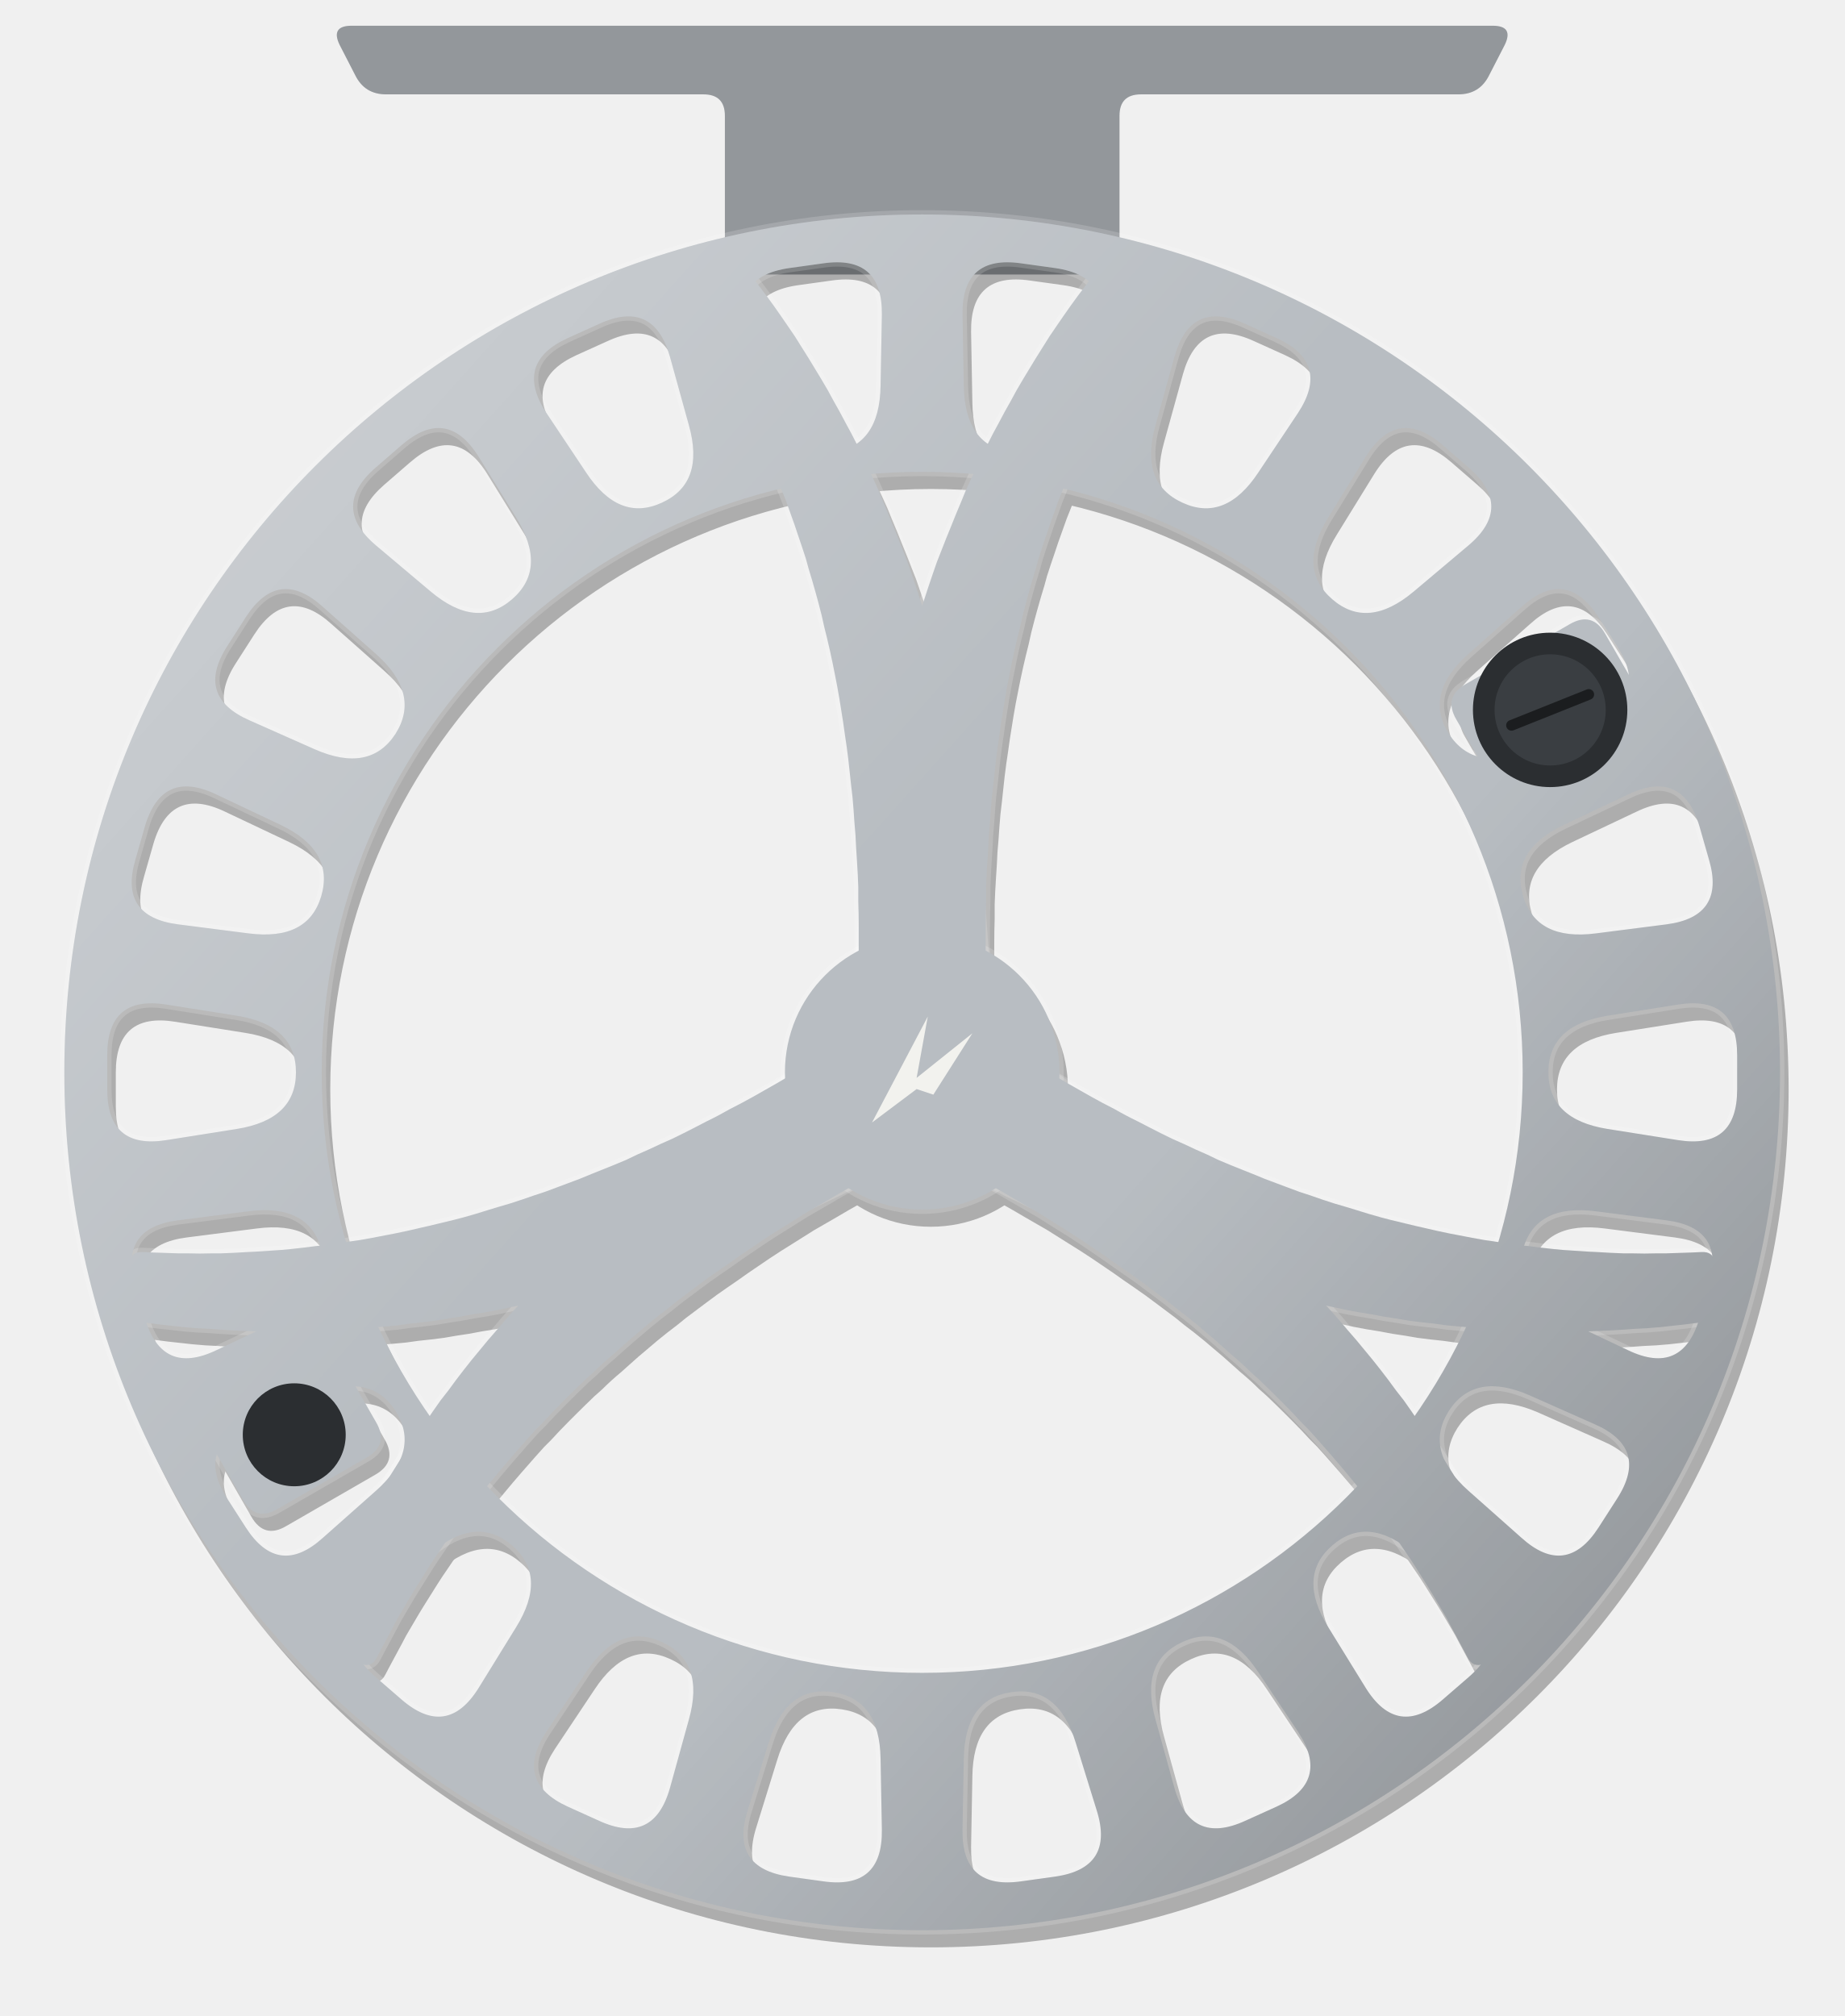
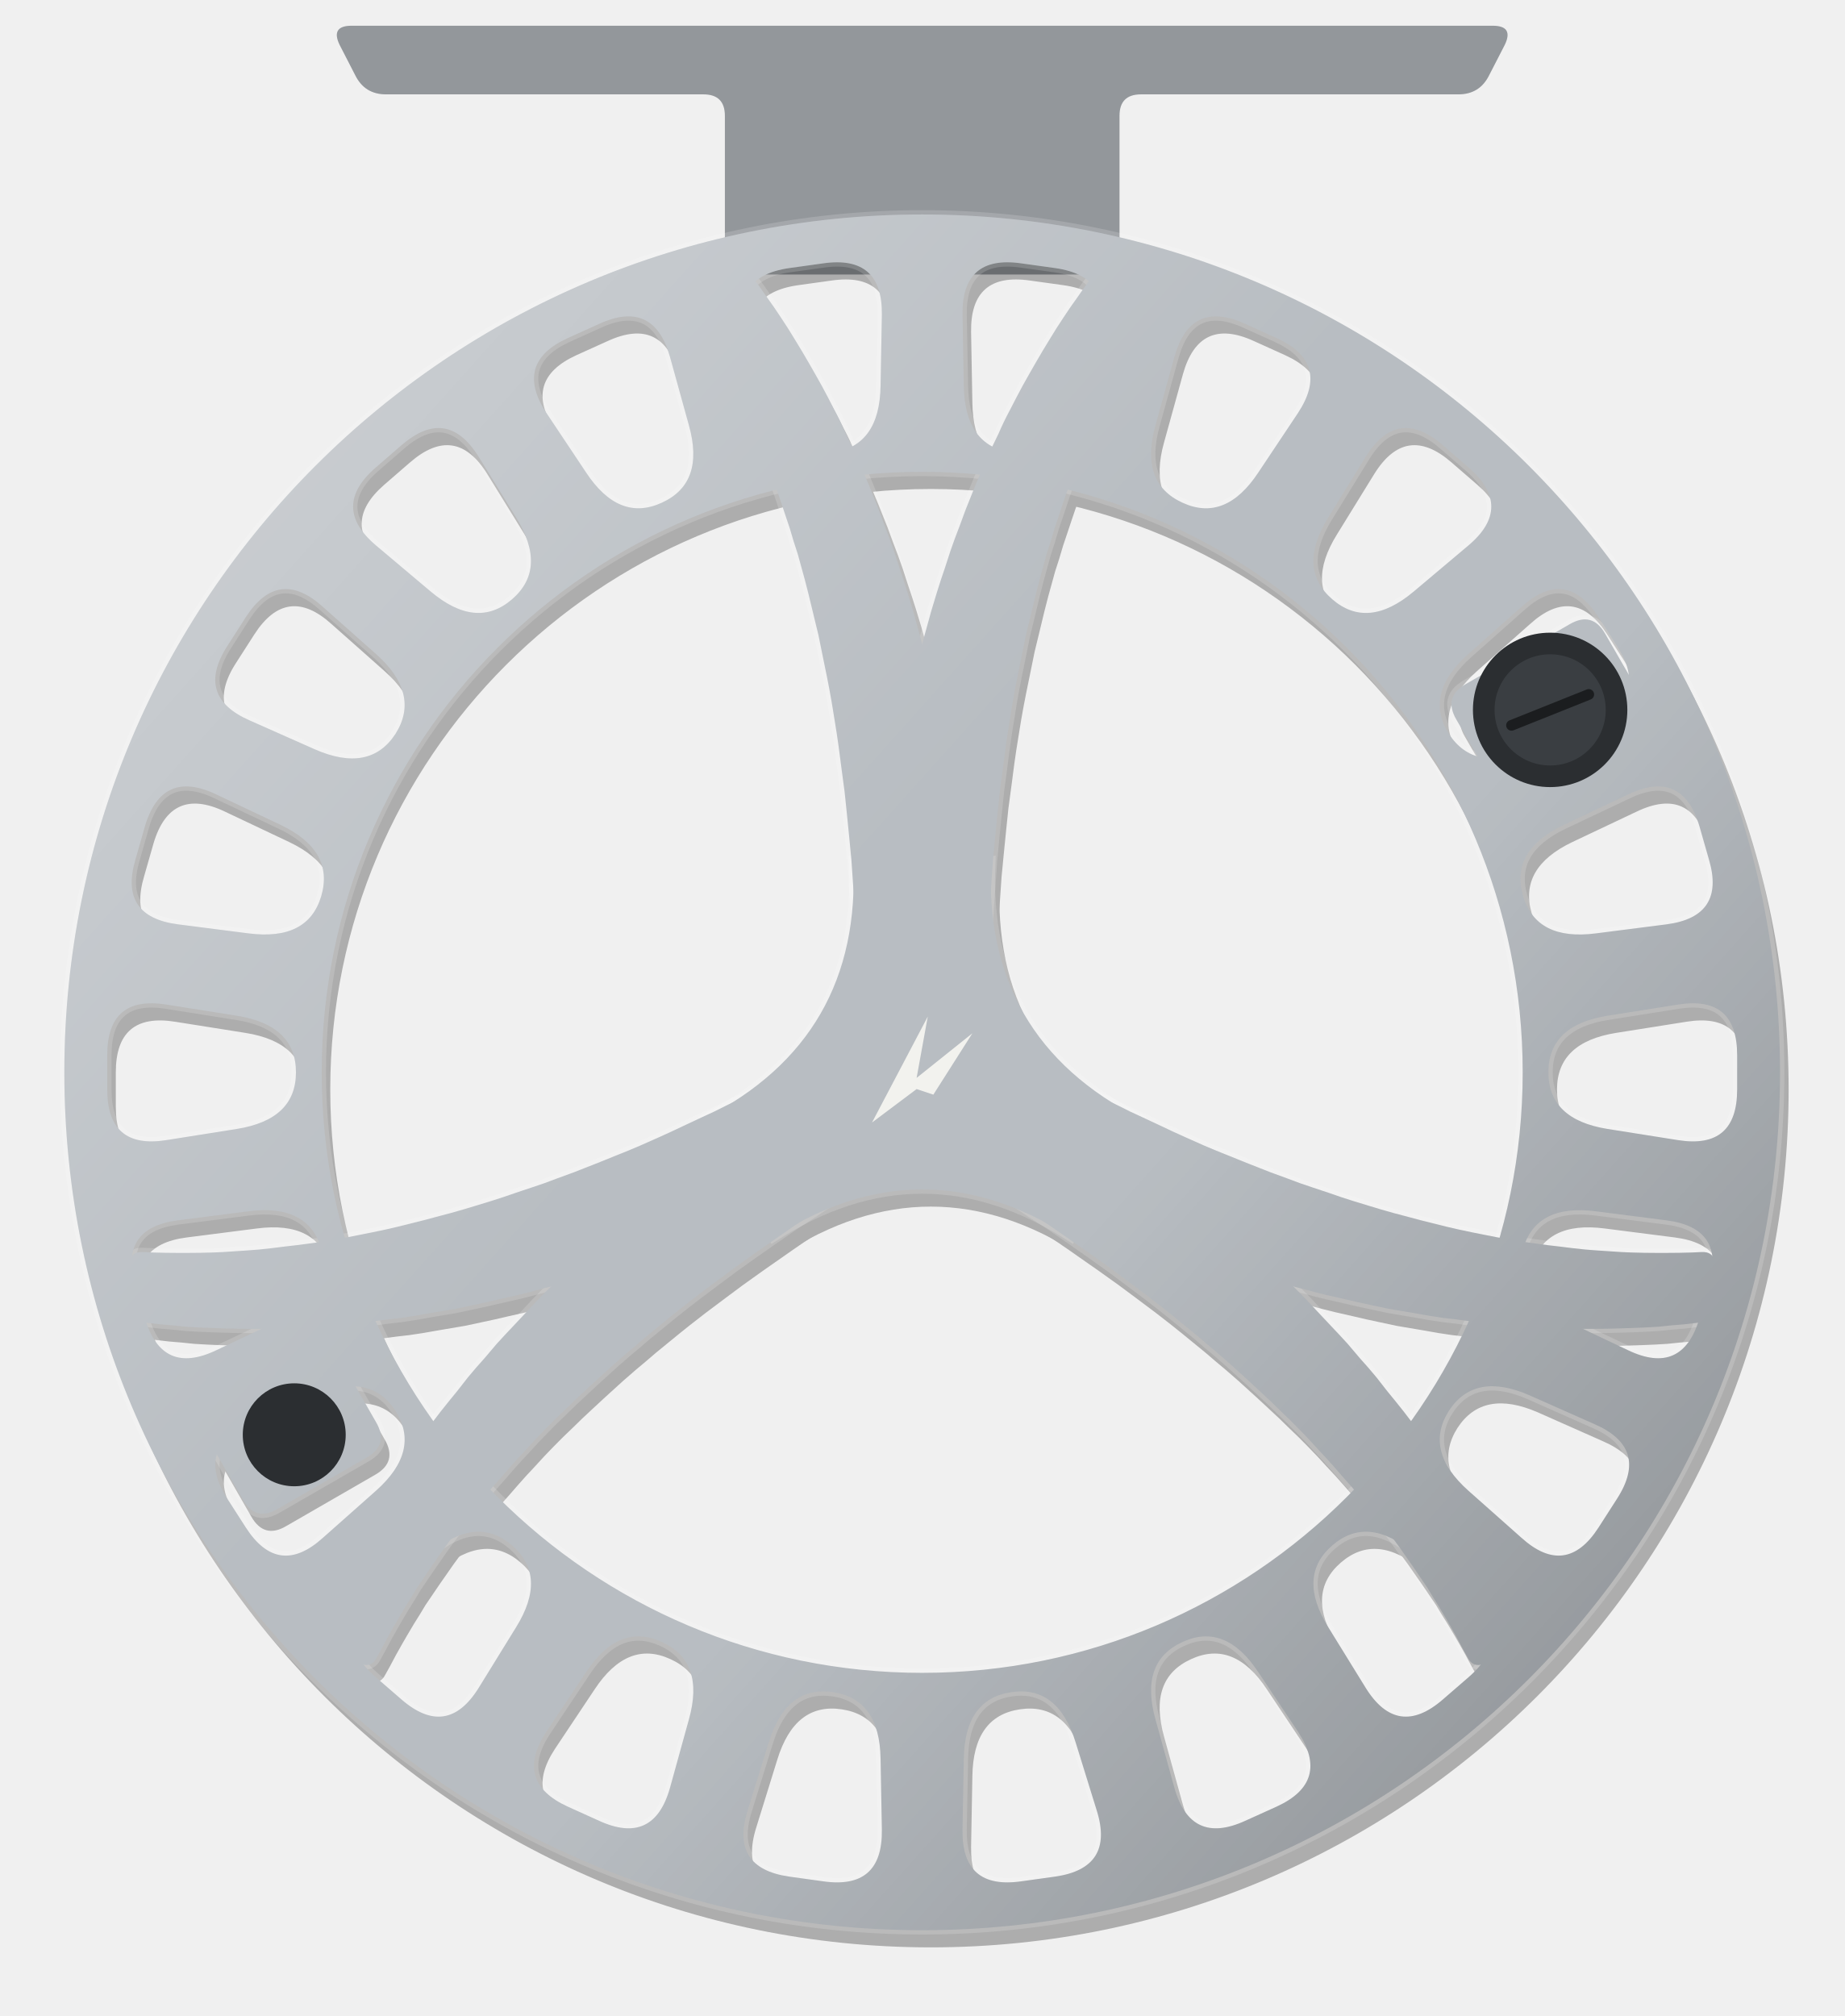
<svg xmlns="http://www.w3.org/2000/svg" viewBox="-215 -250 430 470" color="#b8bdc2">
  <defs>
    <linearGradient id="sheen" x1="0" y1="0" x2="1" y2="1">
      <stop offset="0" stop-color="#fff" stop-opacity=".4" />
      <stop offset=".45" stop-color="#fff" stop-opacity="0" />
      <stop offset=".6" stop-color="#000" stop-opacity="0" />
      <stop offset="1" stop-color="#000" stop-opacity=".3" />
    </linearGradient>
    <g id="back" fill-rule="evenodd">
      <path d="M-135.8 -239.5Q-138 -244 -133 -244L133 -244Q138 -244 135.8 -239.5L132.2 -232.5Q130 -228 125 -228L51 -228Q46 -228 46 -223L46 -191Q46 -186 41 -186L-41 -186Q-46 -186 -46 -191L-46 -223Q-46 -228 -51 -228L-125 -228Q-130 -228 -132.2 -232.5Z" />
    </g>
    <g id="body" fill-rule="evenodd">
      <path d="M-200 0a200 200 0 1 0 400 0a200 200 0 1 0 -400 0ZM-140 0a140 140 0 1 0 280 0a140 140 0 1 0 -280 0ZM20.8 -144.5Q9.9 -146.1 9.7 -160.1L9.4 -176.6Q9.2 -190.6 23.1 -188.6L31 -187.5Q44.9 -185.5 40.7 -172.1L35.8 -156.3Q31.7 -142.9 20.8 -144.5ZM60.7 -132.8Q50.6 -137.4 54.4 -150.9L58.8 -166.8Q62.6 -180.3 75.3 -174.5L82.6 -171.2Q95.3 -165.4 87.6 -153.7L78.4 -139.9Q70.7 -128.2 60.7 -132.8ZM95.6 -110.3Q87.3 -117.5 94.7 -129.4L103.4 -143.5Q110.8 -155.4 121.4 -146.2L127.4 -141Q138 -131.8 127.3 -122.8L114.6 -112.1Q103.9 -103.1 95.6 -110.3ZM122.8 -78.9Q116.9 -88.2 127.3 -97.5L139.7 -108.5Q150.1 -117.9 157.7 -106.1L162 -99.4Q169.6 -87.6 156.7 -82L141.6 -75.3Q128.8 -69.7 122.8 -78.9ZM140.1 -41.1Q137 -51.7 149.6 -57.7L164.6 -64.8Q177.2 -70.8 181.2 -57.4L183.4 -49.7Q187.4 -36.3 173.5 -34.5L157.1 -32.4Q143.2 -30.6 140.1 -41.1ZM146 0Q146 -11 159.8 -13.2L176.2 -15.8Q190 -18 190 -4L190 4Q190 18 176.2 15.8L159.8 13.2Q146 11 146 0ZM140.1 41.1Q143.2 30.6 157.1 32.4L173.5 34.5Q187.4 36.3 183.4 49.7L181.2 57.4Q177.2 70.8 164.6 64.8L149.6 57.7Q137 51.7 140.1 41.1ZM122.8 78.9Q128.8 69.7 141.6 75.3L156.7 82Q169.6 87.6 162 99.4L157.7 106.1Q150.1 117.9 139.7 108.5L127.3 97.5Q116.9 88.2 122.8 78.9ZM95.6 110.3Q103.9 103.1 114.6 112.1L127.3 122.8Q138 131.8 127.4 141L121.4 146.2Q110.8 155.4 103.4 143.5L94.7 129.4Q87.3 117.5 95.6 110.3ZM60.7 132.8Q70.7 128.2 78.4 139.9L87.6 153.7Q95.3 165.4 82.6 171.2L75.3 174.5Q62.6 180.3 58.8 166.8L54.4 150.9Q50.6 137.4 60.7 132.8ZM20.8 144.5Q31.7 142.9 35.8 156.3L40.7 172.1Q44.9 185.5 31 187.5L23.1 188.6Q9.2 190.6 9.4 176.6L9.7 160.1Q9.9 146.1 20.8 144.5ZM-20.8 144.5Q-9.9 146.1 -9.7 160.1L-9.4 176.6Q-9.2 190.6 -23.1 188.6L-31 187.5Q-44.9 185.5 -40.7 172.1L-35.8 156.3Q-31.7 142.9 -20.8 144.5ZM-60.7 132.8Q-50.6 137.4 -54.4 150.9L-58.8 166.8Q-62.6 180.3 -75.3 174.5L-82.6 171.2Q-95.3 165.4 -87.6 153.7L-78.4 139.9Q-70.7 128.2 -60.7 132.8ZM-95.6 110.3Q-87.3 117.5 -94.7 129.4L-103.4 143.5Q-110.8 155.4 -121.4 146.2L-127.4 141Q-138 131.8 -127.3 122.8L-114.6 112.1Q-103.9 103.1 -95.6 110.3ZM-122.8 78.9Q-116.9 88.2 -127.3 97.5L-139.7 108.5Q-150.1 117.9 -157.7 106.1L-162 99.4Q-169.6 87.6 -156.7 82L-141.6 75.3Q-128.8 69.7 -122.8 78.9ZM-140.1 41.1Q-137 51.7 -149.6 57.7L-164.6 64.8Q-177.2 70.8 -181.2 57.4L-183.4 49.7Q-187.4 36.3 -173.5 34.5L-157.1 32.4Q-143.2 30.6 -140.1 41.1ZM-146 0Q-146 11 -159.8 13.2L-176.2 15.8Q-190 18 -190 4L-190 -4Q-190 -18 -176.2 -15.8L-159.8 -13.2Q-146 -11 -146 0ZM-140.1 -41.1Q-143.2 -30.6 -157.1 -32.4L-173.5 -34.5Q-187.4 -36.3 -183.4 -49.7L-181.2 -57.4Q-177.2 -70.8 -164.6 -64.8L-149.6 -57.7Q-137 -51.7 -140.1 -41.1ZM-122.8 -78.9Q-128.8 -69.7 -141.6 -75.3L-156.7 -82Q-169.6 -87.6 -162 -99.4L-157.7 -106.1Q-150.1 -117.9 -139.7 -108.5L-127.3 -97.5Q-116.9 -88.2 -122.8 -78.9ZM-95.6 -110.3Q-103.9 -103.1 -114.6 -112.1L-127.3 -122.8Q-138 -131.8 -127.4 -141L-121.4 -146.2Q-110.8 -155.4 -103.4 -143.5L-94.7 -129.4Q-87.3 -117.5 -95.6 -110.3ZM-60.7 -132.8Q-70.7 -128.2 -78.4 -139.9L-87.6 -153.7Q-95.3 -165.4 -82.6 -171.2L-75.3 -174.5Q-62.6 -180.3 -58.8 -166.8L-54.4 -150.9Q-50.6 -137.4 -60.7 -132.8ZM-20.8 -144.5Q-31.7 -142.9 -35.8 -156.3L-40.7 -172.1Q-44.9 -185.5 -31 -187.5L-23.1 -188.6Q-9.2 -190.6 -9.4 -176.6L-9.7 -160.1Q-9.9 -146.1 -20.8 -144.5Z" />
      <path d="M124.5 -82.3Q121.5 -87.5 126.7 -90.5L151 -104.5Q156.2 -107.5 159.2 -102.3L168.2 -86.7Q171.2 -81.5 166 -78.5L141.7 -64.5Q136.5 -61.5 133.5 -66.7Z" />
      <path d="M-127.3 81.6Q-124.3 86.8 -129.5 89.8L-150.3 101.8Q-155.4 104.8 -158.4 99.6L-165.4 87.4Q-168.4 82.2 -163.3 79.2L-142.5 67.2Q-137.3 64.2 -134.3 69.4Z" />
-       <path d="M12 -18Q15 -18 14.9 -21L14.7 -25.3Q14.5 -28.3 14.3 -31.3L14 -35.4Q13.8 -38.4 13.5 -41.4L13.1 -45.4Q12.8 -48.4 12.4 -51.3L11.9 -55.2Q11.5 -58.1 11.1 -61.1L10.5 -64.8Q10 -67.7 9.5 -70.7L8.8 -74.2Q8.3 -77.2 7.6 -80.1L6.9 -83.5Q6.2 -86.4 5.5 -89.3L4.7 -92.6Q3.9 -95.5 3.1 -98.4L2.2 -101.5Q1.4 -104.4 0.5 -107.3L-0.5 -110.3Q-1.4 -113.1 -2.4 -116L-3.4 -118.9Q-4.5 -121.7 -5.6 -124.5L-6.7 -127.2Q-7.8 -130 -9 -132.8L-10.1 -135.5Q-11.3 -138.2 -12.6 -140.9L-13.8 -143.5Q-15.1 -146.2 -16.5 -148.9L-17.8 -151.3Q-19.2 -154 -20.7 -156.6L-22 -159Q-23.5 -161.6 -25.1 -164.2L-26.5 -166.5Q-28.1 -169.1 -29.7 -171.6L-31.2 -173.8Q-32.9 -176.3 -34.6 -178.7L-36.2 -180.9Q-38 -183.3 -39.8 -185.7L-41.4 -187.8Q-43.3 -190.2 -45.7 -188.4L-53.7 -182.5Q-56.1 -180.7 -54.5 -178.2L-53.4 -176.4Q-51.7 -173.9 -50.2 -171.3L-49.1 -169.6Q-47.6 -167 -46.2 -164.4L-45.2 -162.6Q-43.7 -159.9 -42.4 -157.2L-41.4 -155.4Q-40.1 -152.7 -38.8 -150L-38 -148.1Q-36.7 -145.4 -35.5 -142.6L-34.7 -140.7Q-33.6 -137.9 -32.5 -135.1L-31.7 -133.1Q-30.7 -130.3 -29.7 -127.5L-29 -125.4Q-28 -122.5 -27.1 -119.7L-26.5 -117.5Q-25.6 -114.6 -24.8 -111.7L-24.2 -109.5Q-23.4 -106.6 -22.8 -103.7L-22.2 -101.3Q-21.5 -98.4 -20.9 -95.5L-20.4 -93Q-19.8 -90.1 -19.3 -87.1L-18.9 -84.6Q-18.4 -81.6 -18 -78.6L-17.6 -75.9Q-17.2 -73 -16.9 -70L-16.6 -67.2Q-16.2 -64.2 -16 -61.2L-15.8 -58.3Q-15.5 -55.3 -15.4 -52.3L-15.2 -49.2Q-15 -46.2 -14.9 -43.2L-14.9 -39.9Q-14.8 -36.9 -14.8 -33.9L-14.8 -30.5Q-14.8 -27.5 -14.8 -24.5L-14.9 -21Q-15 -18 -12 -18Z" />
-       <path d="M12 -18Q15 -18 14.9 -21L14.8 -24.5Q14.8 -27.5 14.8 -30.5L14.8 -33.9Q14.8 -36.9 14.9 -39.9L14.9 -43.2Q15 -46.2 15.2 -49.2L15.4 -52.3Q15.5 -55.3 15.8 -58.3L16 -61.2Q16.2 -64.2 16.6 -67.2L16.9 -70Q17.2 -73 17.6 -75.9L18 -78.6Q18.4 -81.6 18.9 -84.6L19.3 -87.1Q19.8 -90.1 20.4 -93L20.9 -95.5Q21.5 -98.4 22.2 -101.3L22.8 -103.7Q23.4 -106.6 24.2 -109.5L24.8 -111.7Q25.6 -114.6 26.5 -117.5L27.1 -119.7Q28 -122.5 29 -125.4L29.7 -127.5Q30.7 -130.3 31.7 -133.1L32.5 -135.1Q33.6 -137.9 34.7 -140.7L35.5 -142.6Q36.7 -145.4 38 -148.1L38.8 -150Q40.1 -152.7 41.4 -155.4L42.4 -157.2Q43.7 -159.9 45.2 -162.6L46.2 -164.4Q47.6 -167 49.1 -169.6L50.2 -171.3Q51.7 -173.9 53.4 -176.4L54.5 -178.2Q56.1 -180.7 53.7 -182.5L45.7 -188.4Q43.3 -190.2 41.4 -187.8L39.8 -185.7Q38 -183.3 36.2 -180.9L34.6 -178.7Q32.9 -176.3 31.2 -173.8L29.7 -171.6Q28.1 -169.1 26.5 -166.5L25.1 -164.2Q23.5 -161.6 22 -159L20.7 -156.6Q19.2 -154 17.8 -151.3L16.5 -148.9Q15.1 -146.2 13.8 -143.5L12.6 -140.9Q11.3 -138.2 10.1 -135.5L9 -132.8Q7.8 -130 6.7 -127.2L5.6 -124.5Q4.5 -121.7 3.4 -118.9L2.4 -116Q1.4 -113.1 0.5 -110.3L-0.5 -107.3Q-1.4 -104.4 -2.2 -101.5L-3.1 -98.4Q-3.9 -95.5 -4.7 -92.6L-5.5 -89.3Q-6.2 -86.4 -6.9 -83.5L-7.6 -80.1Q-8.3 -77.2 -8.8 -74.2L-9.5 -70.7Q-10 -67.7 -10.5 -64.8L-11.1 -61.1Q-11.5 -58.1 -11.9 -55.2L-12.4 -51.3Q-12.8 -48.4 -13.1 -45.4L-13.5 -41.4Q-13.8 -38.4 -14 -35.4L-14.3 -31.3Q-14.5 -28.3 -14.7 -25.3L-14.9 -21Q-15 -18 -12 -18Z" />
-       <path d="M9.6 19.4Q8.1 22 10.8 23.4L14.6 25.3Q17.2 26.7 19.9 28L23.7 29.8Q26.4 31.1 29.1 32.4L32.7 34Q35.5 35.3 38.3 36.4L41.8 37.9Q44.6 39.1 47.4 40.1L50.9 41.5Q53.7 42.6 56.5 43.5L59.9 44.7Q62.7 45.7 65.6 46.6L68.9 47.7Q71.7 48.6 74.6 49.4L77.9 50.3Q80.7 51.2 83.7 51.9L86.8 52.7Q89.7 53.4 92.7 54.1L95.7 54.7Q98.7 55.4 101.6 55.9L104.7 56.4Q107.6 57 110.6 57.4L113.5 57.9Q116.5 58.3 119.5 58.6L122.4 59Q125.4 59.3 128.3 59.5L131.2 59.8Q134.2 60 137.2 60.1L140 60.2Q143 60.4 146 60.4L148.7 60.4Q151.7 60.4 154.7 60.4L157.4 60.3Q160.4 60.2 163.4 60L166.1 59.8Q169.1 59.7 172.1 59.4L174.8 59.1Q177.8 58.8 180.7 58.4L183.4 58Q186.3 57.6 186 54.7L184.9 44.7Q184.6 41.7 181.6 41.9L179.5 42Q176.5 42.1 173.5 42.2L171.4 42.2Q168.4 42.3 165.4 42.2L163.4 42.2Q160.4 42.1 157.4 41.9L155.3 41.8Q152.3 41.6 149.3 41.4L147.2 41.2Q144.3 40.9 141.3 40.5L139.2 40.3Q136.2 39.9 133.2 39.4L131.1 39.1Q128.2 38.6 125.2 38L123.1 37.6Q120.1 37 117.2 36.3L115 35.8Q112.1 35.1 109.2 34.4L106.9 33.8Q104 33 101.2 32.1L98.9 31.4Q96 30.6 93.1 29.6L90.8 28.8Q87.9 27.9 85.1 26.8L82.7 25.9Q79.9 24.9 77.1 23.7L74.6 22.7Q71.8 21.6 69 20.4L66.5 19.2Q63.7 18 61 16.7L58.3 15.5Q55.6 14.2 52.9 12.8L50.2 11.4Q47.5 10.1 44.9 8.6L42 7.1Q39.4 5.7 36.8 4.2L33.8 2.5Q31.2 1 28.7 -0.6L25.6 -2.4Q23.1 -4 21.6 -1.4Z" />
-       <path d="M9.6 19.4Q8.1 22 10.7 23.4L13.8 25.1Q16.5 26.6 19.1 28.1L22 29.8Q24.6 31.3 27.2 32.8L29.9 34.5Q32.5 36.1 35 37.7L37.6 39.4Q40.1 41.1 42.6 42.8L45 44.5Q47.5 46.2 49.9 47.9L52.2 49.6Q54.6 51.4 57 53.2L59.1 54.9Q61.5 56.7 63.8 58.6L65.8 60.3Q68.1 62.2 70.3 64.2L72.2 65.9Q74.5 67.8 76.6 69.9L78.4 71.5Q80.6 73.6 82.7 75.7L84.4 77.4Q86.5 79.5 88.5 81.7L90.1 83.3Q92.1 85.5 94.1 87.8L95.5 89.4Q97.5 91.7 99.4 94L100.8 95.7Q102.7 98 104.5 100.4L105.7 102.1Q107.6 104.5 109.3 106.9L110.5 108.6Q112.2 111.1 113.9 113.6L115 115.3Q116.6 117.8 118.2 120.4L119.3 122.2Q120.8 124.7 122.3 127.3L123.3 129.2Q124.7 131.8 126.1 134.4L127.1 136.3Q128.4 139 131.2 137.8L140.3 133.8Q143.1 132.6 142 129.8L140.9 127.3Q139.8 124.5 138.6 121.8L137.5 119.4Q136.2 116.6 134.9 113.9L133.7 111.5Q132.4 108.9 130.9 106.2L129.6 103.8Q128.2 101.2 126.7 98.6L125.3 96.2Q123.8 93.6 122.2 91.1L120.7 88.7Q119 86.2 117.3 83.7L115.7 81.4Q114 78.9 112.3 76.5L110.5 74.2Q108.7 71.7 106.9 69.4L105 67Q103.1 64.7 101.2 62.4L99.2 60.1Q97.3 57.8 95.3 55.6L93.1 53.2Q91.1 51 89 48.8L86.8 46.5Q84.7 44.3 82.5 42.3L80.1 39.9Q78 37.8 75.7 35.8L73.2 33.5Q71 31.4 68.7 29.5L66 27.1Q63.7 25.2 61.3 23.3L58.4 21Q56.1 19.1 53.7 17.3L50.7 14.9Q48.3 13.1 45.8 11.4L42.6 9Q40.2 7.3 37.7 5.6L34.2 3.3Q31.8 1.6 29.2 -0.1L25.6 -2.4Q23.1 -4 21.6 -1.4Z" />
-       <path d="M-21.6 -1.4Q-23.1 -4 -25.6 -2.4L-29.2 -0.1Q-31.8 1.6 -34.2 3.3L-37.7 5.6Q-40.2 7.3 -42.6 9L-45.8 11.4Q-48.3 13.1 -50.7 14.9L-53.7 17.3Q-56.1 19.1 -58.4 21L-61.3 23.3Q-63.7 25.2 -66 27.1L-68.7 29.5Q-71 31.4 -73.2 33.5L-75.7 35.8Q-78 37.8 -80.1 39.9L-82.5 42.3Q-84.7 44.3 -86.8 46.5L-89 48.8Q-91.1 51 -93.1 53.2L-95.3 55.6Q-97.3 57.8 -99.2 60.1L-101.2 62.4Q-103.1 64.7 -105 67L-106.9 69.4Q-108.7 71.7 -110.5 74.2L-112.3 76.5Q-114 78.9 -115.7 81.4L-117.3 83.7Q-119 86.2 -120.7 88.7L-122.2 91.1Q-123.8 93.6 -125.3 96.2L-126.7 98.6Q-128.2 101.2 -129.6 103.8L-130.9 106.2Q-132.4 108.9 -133.7 111.5L-134.9 113.9Q-136.2 116.6 -137.5 119.4L-138.6 121.8Q-139.8 124.5 -140.9 127.3L-142 129.8Q-143.1 132.6 -140.3 133.8L-131.2 137.8Q-128.4 139 -127.1 136.3L-126.1 134.4Q-124.7 131.8 -123.3 129.2L-122.3 127.3Q-120.8 124.7 -119.3 122.2L-118.2 120.4Q-116.6 117.8 -115 115.3L-113.9 113.6Q-112.2 111.1 -110.5 108.6L-109.3 106.9Q-107.6 104.5 -105.7 102.1L-104.5 100.4Q-102.7 98 -100.8 95.7L-99.4 94Q-97.5 91.7 -95.5 89.4L-94.1 87.8Q-92.1 85.5 -90.1 83.3L-88.5 81.7Q-86.5 79.5 -84.4 77.4L-82.7 75.7Q-80.6 73.6 -78.4 71.5L-76.6 69.9Q-74.5 67.8 -72.2 65.9L-70.3 64.2Q-68.1 62.2 -65.8 60.3L-63.8 58.6Q-61.5 56.7 -59.1 54.9L-57 53.2Q-54.6 51.4 -52.2 49.6L-49.9 47.9Q-47.5 46.2 -45 44.5L-42.6 42.8Q-40.1 41.1 -37.6 39.4L-35 37.7Q-32.5 36.1 -29.9 34.5L-27.2 32.8Q-24.6 31.3 -22 29.8L-19.1 28.1Q-16.5 26.6 -13.8 25.1L-10.7 23.4Q-8.1 22 -9.6 19.4Z" />
-       <path d="M-21.6 -1.4Q-23.1 -4 -25.6 -2.4L-28.7 -0.6Q-31.2 1 -33.8 2.5L-36.8 4.2Q-39.4 5.7 -42 7.1L-44.9 8.6Q-47.5 10.1 -50.2 11.4L-52.9 12.8Q-55.6 14.2 -58.3 15.5L-61 16.7Q-63.7 18 -66.5 19.2L-69 20.4Q-71.8 21.6 -74.6 22.7L-77.1 23.7Q-79.9 24.9 -82.7 25.9L-85.1 26.8Q-87.9 27.9 -90.8 28.8L-93.1 29.6Q-96 30.6 -98.9 31.4L-101.2 32.1Q-104 33 -106.9 33.8L-109.2 34.4Q-112.1 35.1 -115 35.8L-117.2 36.3Q-120.1 37 -123.1 37.6L-125.2 38Q-128.2 38.6 -131.1 39.1L-133.2 39.4Q-136.2 39.9 -139.2 40.3L-141.3 40.5Q-144.3 40.9 -147.2 41.2L-149.3 41.4Q-152.3 41.6 -155.3 41.8L-157.4 41.9Q-160.4 42.1 -163.4 42.2L-165.4 42.2Q-168.4 42.3 -171.4 42.2L-173.5 42.2Q-176.5 42.1 -179.5 42L-181.6 41.9Q-184.6 41.7 -184.9 44.7L-186 54.7Q-186.3 57.6 -183.4 58L-180.7 58.4Q-177.8 58.8 -174.8 59.1L-172.1 59.4Q-169.1 59.7 -166.1 59.8L-163.4 60Q-160.4 60.2 -157.4 60.3L-154.7 60.4Q-151.7 60.4 -148.7 60.4L-146 60.4Q-143 60.4 -140 60.2L-137.2 60.1Q-134.2 60 -131.2 59.8L-128.3 59.5Q-125.4 59.3 -122.4 59L-119.5 58.6Q-116.5 58.3 -113.5 57.9L-110.6 57.4Q-107.6 57 -104.7 56.4L-101.6 55.9Q-98.7 55.4 -95.7 54.7L-92.7 54.1Q-89.7 53.4 -86.8 52.7L-83.7 51.9Q-80.7 51.2 -77.9 50.3L-74.6 49.4Q-71.7 48.6 -68.9 47.7L-65.6 46.6Q-62.7 45.7 -59.9 44.7L-56.5 43.5Q-53.7 42.6 -50.9 41.5L-47.4 40.1Q-44.6 39.1 -41.8 37.9L-38.3 36.4Q-35.5 35.3 -32.7 34L-29.1 32.4Q-26.4 31.1 -23.7 29.8L-19.9 28Q-17.2 26.7 -14.6 25.3L-10.8 23.4Q-8.1 22 -9.6 19.4Z" />
-       <path d="M-32 0a32 32 0 1 0 64 0a32 32 0 1 0 -64 0Z" />
+       <path d="M12 14Q15 14 14.9 11L14.6 3.7Q14.5 0.7 14.4 -2.3L14 -9.3Q13.8 -12.3 13.6 -15.3L13 -22Q12.8 -25 12.5 -28L11.9 -34.4Q11.6 -37.3 11.2 -40.3L10.4 -46.4Q10.1 -49.4 9.6 -52.3L8.8 -58.1Q8.3 -61.1 7.8 -64L6.8 -69.5Q6.3 -72.5 5.7 -75.4L4.6 -80.6Q4 -83.5 3.4 -86.4L2.2 -91.3Q1.5 -94.2 0.7 -97.1L-0.5 -101.7Q-1.3 -104.6 -2.1 -107.5L-3.4 -111.8Q-4.3 -114.7 -5.3 -117.6L-6.6 -121.6Q-7.6 -124.5 -8.7 -127.3L-10.1 -131.1Q-11.2 -133.9 -12.3 -136.6L-13.8 -140.2Q-15 -142.9 -16.2 -145.6L-17.8 -148.9Q-19 -151.7 -20.4 -154.3L-22 -157.4Q-23.4 -160.1 -24.9 -162.7L-26.5 -165.5Q-28 -168.1 -29.6 -170.7L-31.2 -173.3Q-32.8 -175.8 -34.5 -178.3L-36.2 -180.7Q-37.9 -183.2 -39.7 -185.6L-41.4 -187.8Q-43.3 -190.2 -45.7 -188.4L-53.7 -182.5Q-56.1 -180.7 -54.5 -178.2L-53.4 -176.4Q-51.8 -173.9 -50.3 -171.3L-49.2 -169.4Q-47.7 -166.8 -46.3 -164.2L-45.2 -162.1Q-43.8 -159.4 -42.6 -156.7L-41.5 -154.4Q-40.2 -151.7 -39.1 -149L-38 -146.5Q-36.9 -143.7 -35.8 -140.9L-34.8 -138.2Q-33.7 -135.4 -32.8 -132.6L-31.8 -129.6Q-30.8 -126.8 -30 -123.9L-29 -120.8Q-28.2 -117.9 -27.4 -115L-26.5 -111.5Q-25.8 -108.6 -25.1 -105.7L-24.2 -102Q-23.6 -99.1 -23 -96.1L-22.2 -92.2Q-21.6 -89.2 -21.1 -86.3L-20.4 -82Q-19.9 -79 -19.5 -76.1L-18.9 -71.5Q-18.5 -68.5 -18.1 -65.5L-17.6 -60.7Q-17.3 -57.7 -17 -54.7L-16.5 -49.5Q-16.3 -46.6 -16.1 -43.6L-15.7 -38.1Q-15.5 -35.1 -15.4 -32.1L-15.2 -26.3Q-15 -23.3 -15 -20.3L-14.8 -14.2Q-14.8 -11.2 -14.8 -8.2L-14.8 -1.8Q-14.8 1.2 -14.8 4.2L-14.9 11Q-15 14 -12 14Z" />
+       <path d="M12 14Q15 14 14.9 11L14.8 4.2Q14.8 1.2 14.8 -1.8L14.8 -8.2Q14.8 -11.2 14.8 -14.2L15 -20.3Q15 -23.3 15.2 -26.3L15.4 -32.1Q15.5 -35.1 15.7 -38.1L16.1 -43.6Q16.3 -46.6 16.5 -49.5L17 -54.7Q17.3 -57.7 17.6 -60.7L18.1 -65.5Q18.5 -68.5 18.9 -71.5L19.5 -76.1Q19.9 -79 20.4 -82L21.1 -86.3Q21.6 -89.2 22.2 -92.2L23 -96.1Q23.6 -99.1 24.2 -102L25.1 -105.7Q25.8 -108.6 26.5 -111.5L27.4 -115Q28.2 -117.9 29 -120.8L30 -123.9Q30.8 -126.8 31.8 -129.6L32.8 -132.6Q33.7 -135.4 34.8 -138.2L35.8 -140.9Q36.9 -143.7 38 -146.5L39.1 -149Q40.2 -151.7 41.5 -154.4L42.6 -156.7Q43.8 -159.4 45.2 -162.1L46.3 -164.2Q47.7 -166.8 49.2 -169.4L50.3 -171.3Q51.8 -173.9 53.4 -176.4L54.5 -178.2Q56.1 -180.7 53.7 -182.5L45.7 -188.4Q43.3 -190.2 41.4 -187.8L39.7 -185.6Q37.9 -183.2 36.2 -180.7L34.5 -178.3Q32.8 -175.8 31.2 -173.3L29.6 -170.7Q28 -168.1 26.5 -165.5L24.9 -162.7Q23.4 -160.1 22 -157.4L20.4 -154.3Q19 -151.7 17.8 -148.9L16.2 -145.6Q15 -142.9 13.8 -140.2L12.3 -136.6Q11.2 -133.9 10.1 -131.1L8.7 -127.3Q7.6 -124.5 6.6 -121.6L5.3 -117.6Q4.3 -114.7 3.4 -111.8L2.1 -107.5Q1.3 -104.6 0.5 -101.7L-0.7 -97.1Q-1.5 -94.2 -2.2 -91.3L-3.4 -86.4Q-4 -83.5 -4.6 -80.6L-5.7 -75.4Q-6.3 -72.5 -6.8 -69.5L-7.8 -64Q-8.3 -61.1 -8.8 -58.1L-9.6 -52.3Q-10.1 -49.4 -10.4 -46.4L-11.2 -40.3Q-11.6 -37.3 -11.9 -34.4L-12.5 -28Q-12.8 -25 -13 -22L-13.6 -15.3Q-13.8 -12.3 -14 -9.3L-14.4 -2.3Q-14.5 0.7 -14.6 3.7L-14.9 11Q-15 14 -12 14Z" />
+       <path d="M-18.1 3.4Q-19.6 6 -17 7.4L-10.5 10.8Q-7.8 12.2 -5.2 13.6L1.1 16.8Q3.8 18.1 6.5 19.4L12.5 22.3Q15.2 23.6 18 24.8L23.8 27.5Q26.6 28.7 29.3 29.9L35 32.2Q37.7 33.4 40.5 34.5L46 36.6Q48.7 37.7 51.6 38.8L56.8 40.7Q59.6 41.7 62.4 42.6L67.5 44.3Q70.3 45.3 73.2 46.1L78 47.6Q80.9 48.4 83.8 49.2L88.4 50.4Q91.3 51.2 94.2 51.9L98.6 52.9Q101.5 53.6 104.4 54.2L108.6 55.1Q111.6 55.6 114.5 56.1L118.5 56.8Q121.5 57.3 124.5 57.6L128.3 58.1Q131.3 58.5 134.3 58.8L137.9 59.1Q140.9 59.3 143.9 59.5L147.3 59.6Q150.3 59.8 153.3 59.8L156.6 59.8Q159.6 59.8 162.6 59.7L165.7 59.6Q168.7 59.5 171.7 59.3L174.6 59Q177.6 58.8 180.6 58.4L183.4 58Q186.3 57.6 186 54.7L184.9 44.7Q184.6 41.7 181.6 41.9L179.5 42Q176.5 42.1 173.5 42.1L171.3 42.1Q168.3 42.1 165.3 42L163 41.9Q160 41.7 157 41.5L154.5 41.3Q151.5 41 148.5 40.6L145.9 40.3Q142.9 39.9 139.9 39.5L137.1 39Q134.1 38.5 131.2 37.9L128.2 37.3Q125.2 36.7 122.3 36L119.1 35.2Q116.2 34.5 113.3 33.7L109.9 32.8Q107 32 104.1 31.1L100.5 30Q97.6 29.1 94.8 28.1L90.9 26.8Q88.1 25.9 85.3 24.8L81.2 23.3Q78.4 22.2 75.6 21.1L71.4 19.4Q68.6 18.3 65.8 17.1L61.3 15.1Q58.6 13.9 55.9 12.6L51.2 10.4Q48.5 9.2 45.8 7.8L40.8 5.4Q38.2 4.1 35.5 2.7L30.4 0Q27.7 -1.4 25.1 -2.8L19.7 -5.8Q17.1 -7.2 14.5 -8.7L8.9 -11.9Q6.3 -13.4 3.7 -15L-2.1 -18.4Q-4.6 -20 -6.1 -17.4Z" />
+       <path d="M-18.1 3.4Q-19.6 6 -17 7.4L-11.1 10.7Q-8.5 12.2 -5.9 13.7L-0.3 16.9Q2.3 18.4 4.9 20L10.1 23.1Q12.7 24.7 15.2 26.3L20.1 29.4Q22.6 31 25.1 32.7L29.7 35.7Q32.2 37.4 34.6 39.1L38.9 42.1Q41.3 43.8 43.8 45.6L47.7 48.5Q50.1 50.3 52.5 52.1L56.1 54.9Q58.5 56.8 60.8 58.7L64.1 61.4Q66.4 63.4 68.7 65.3L71.8 68Q74 70 76.2 72L79 74.6Q81.2 76.6 83.3 78.7L85.9 81.2Q88 83.3 90.1 85.5L92.3 87.9Q94.4 90.1 96.4 92.4L98.4 94.7Q100.4 96.9 102.3 99.2L104.1 101.5Q106 103.8 107.9 106.2L109.5 108.3Q111.3 110.7 113 113.2L114.4 115.2Q116.1 117.7 117.8 120.2L119 122.2Q120.6 124.7 122.1 127.3L123.2 129.2Q124.7 131.8 126.1 134.5L127.1 136.3Q128.4 139 131.2 137.8L140.3 133.8Q143.1 132.6 141.9 129.8L140.9 127.2Q139.7 124.4 138.4 121.7L137.1 119Q135.9 116.3 134.5 113.7L133 110.9Q131.6 108.3 130.1 105.7L128.4 102.9Q126.9 100.3 125.3 97.8L123.4 94.9Q121.8 92.3 120.1 89.9L118 86.9Q116.3 84.4 114.5 82L112.2 79Q110.3 76.6 108.4 74.3L105.9 71.1Q104 68.8 102 66.6L99.2 63.3Q97.2 61.1 95.1 58.9L92 55.6Q90 53.4 87.9 51.3L84.5 47.9Q82.4 45.8 80.2 43.8L76.5 40.3Q74.3 38.3 72.1 36.3L68.2 32.8Q65.9 30.8 63.6 28.8L59.4 25.3Q57.1 23.3 54.7 21.5L50.1 17.8Q47.8 16 45.4 14.2L40.5 10.5Q38.1 8.7 35.7 6.9L30.5 3.2Q28.1 1.4 25.6 -0.3L20 -4.1Q17.6 -5.8 15.1 -7.4L9.2 -11.3Q6.7 -12.9 4.1 -14.5L-2.1 -18.4Q-4.6 -20 -6.1 -17.4Z" />
+       <path d="M6.1 -17.4Q4.6 -20 2.1 -18.4L-4.1 -14.5Q-6.7 -12.9 -9.2 -11.3L-15.1 -7.4Q-17.6 -5.8 -20 -4.1L-25.6 -0.3Q-28.1 1.4 -30.5 3.2L-35.7 6.9Q-38.1 8.7 -40.5 10.5L-45.4 14.2Q-47.8 16 -50.1 17.8L-54.7 21.5Q-57.1 23.3 -59.4 25.3L-63.6 28.8Q-65.9 30.8 -68.2 32.8L-72.1 36.3Q-74.3 38.3 -76.5 40.3L-80.2 43.8Q-82.4 45.8 -84.5 47.9L-87.9 51.3Q-90 53.4 -92 55.6L-95.1 58.9Q-97.2 61.1 -99.2 63.3L-102 66.6Q-104 68.8 -105.9 71.1L-108.4 74.3Q-110.3 76.6 -112.2 79L-114.5 82Q-116.3 84.4 -118 86.9L-120.1 89.9Q-121.8 92.3 -123.4 94.9L-125.3 97.8Q-126.9 100.3 -128.4 102.9L-130.1 105.7Q-131.6 108.3 -133 110.9L-134.5 113.7Q-135.9 116.3 -137.1 119L-138.4 121.7Q-139.7 124.4 -140.9 127.2L-141.9 129.8Q-143.1 132.6 -140.3 133.8L-131.2 137.8Q-128.4 139 -127.1 136.3L-126.1 134.5Q-124.7 131.8 -123.2 129.2L-122.1 127.3Q-120.6 124.7 -119 122.2L-117.8 120.2Q-116.1 117.7 -114.4 115.2L-113 113.2Q-111.3 110.7 -109.5 108.3L-107.9 106.2Q-106 103.8 -104.1 101.5L-102.3 99.2Q-100.4 96.9 -98.4 94.7L-96.4 92.4Q-94.4 90.1 -92.3 87.9L-90.1 85.5Q-88 83.3 -85.9 81.2L-83.3 78.7Q-81.2 76.6 -79 74.6L-76.2 72Q-74 70 -71.8 68L-68.7 65.3Q-66.4 63.4 -64.1 61.4L-60.8 58.7Q-58.5 56.8 -56.1 54.9L-52.5 52.1Q-50.1 50.3 -47.7 48.5L-43.8 45.6Q-41.3 43.8 -38.9 42.1L-34.6 39.1Q-32.2 37.4 -29.7 35.7L-25.1 32.7Q-22.6 31 -20.1 29.4L-15.2 26.3Q-12.7 24.7 -10.1 23.1L-4.9 20Q-2.3 18.4 0.3 16.9L5.9 13.7Q8.5 12.2 11.1 10.7L17 7.4Q19.6 6 18.1 3.4Z" />
+       <path d="M6.1 -17.4Q4.6 -20 2.1 -18.4L-3.7 -15Q-6.3 -13.4 -8.9 -11.9L-14.5 -8.7Q-17.1 -7.2 -19.7 -5.8L-25.1 -2.8Q-27.7 -1.4 -30.4 0L-35.5 2.7Q-38.2 4.1 -40.8 5.4L-45.8 7.8Q-48.5 9.2 -51.2 10.4L-55.9 12.6Q-58.6 13.9 -61.3 15.1L-65.8 17.1Q-68.6 18.3 -71.4 19.4L-75.6 21.1Q-78.4 22.2 -81.2 23.3L-85.3 24.8Q-88.1 25.9 -90.9 26.8L-94.8 28.1Q-97.6 29.1 -100.5 30L-104.1 31.1Q-107 32 -109.9 32.8L-113.3 33.7Q-116.2 34.5 -119.1 35.2L-122.3 36Q-125.2 36.7 -128.2 37.3L-131.2 37.9Q-134.1 38.5 -137.1 39L-139.9 39.5Q-142.9 39.9 -145.9 40.3L-148.5 40.6Q-151.5 41 -154.5 41.3L-157 41.5Q-160 41.7 -163 41.9L-165.3 42Q-168.3 42.1 -171.3 42.1L-173.5 42.1Q-176.5 42.1 -179.5 42L-181.6 41.9Q-184.6 41.7 -184.9 44.7L-186 54.7Q-186.3 57.6 -183.4 58L-180.6 58.4Q-177.6 58.8 -174.6 59L-171.7 59.3Q-168.7 59.5 -165.7 59.6L-162.6 59.7Q-159.6 59.8 -156.6 59.8L-153.3 59.8Q-150.3 59.8 -147.3 59.6L-143.9 59.5Q-140.9 59.3 -137.9 59.1L-134.3 58.8Q-131.3 58.5 -128.3 58.1L-124.5 57.6Q-121.5 57.3 -118.5 56.8L-114.5 56.1Q-111.6 55.6 -108.6 55.1L-104.4 54.2Q-101.5 53.6 -98.6 52.9L-94.2 51.9Q-91.3 51.2 -88.4 50.4L-83.8 49.2Q-80.9 48.4 -78 47.6L-73.2 46.1Q-70.3 45.3 -67.5 44.3L-62.4 42.6Q-59.6 41.7 -56.8 40.7L-51.6 38.8Q-48.7 37.7 -46 36.6L-40.5 34.5Q-37.7 33.4 -35 32.2L-29.3 29.9Q-26.6 28.7 -23.8 27.5L-18 24.8Q-15.2 23.6 -12.5 22.3L-6.5 19.4Q-3.8 18.1 -1.1 16.8L5.2 13.6Q7.8 12.2 10.5 10.8L17 7.4Q19.6 6 18.1 3.4Z" />
+       <path d="M16.1 -49.5Q13.9 -8.0 50.9 10.8L34.8 38.6Q0.0 16.0 -34.8 38.6L-50.9 10.8Q-13.9 -8.0 -16.1 -49.5Z" />
    </g>
    <mask id="body-mask">
      <use href="#body" fill="#fff" />
    </mask>
  </defs>
  <use href="#back" fill="currentColor" />
  <use href="#back" fill="#000" opacity=".2" />
  <use href="#body" fill="#000" opacity=".28" transform="translate(2 4)" />
  <use href="#body" fill="none" stroke="#fff" stroke-opacity=".16" stroke-width="2" />
  <use href="#body" fill="currentColor" />
  <rect x="-215" y="-250" width="430" height="470" fill="url(#sheen)" mask="url(#body-mask)" />
  <path d="M-11.7 11.7L1.3 -13L-1.3 1.3L11.7 -9.1L2.6 5.2L-1.3 3.9Z" fill="#f2f2ee" />
  <circle cx="146.4" cy="-84.5" r="18" fill="#2b2e31" />
  <circle cx="146.4" cy="-84.5" r="12.96" fill="#3a3e42" />
  <path d="M137.4 -80.9L155.4 -88.1" stroke="#1b1d1f" stroke-width="2.5" stroke-linecap="round" />
  <circle cx="-146.4" cy="84.5" r="12" fill="#2b2e31" />
</svg>
